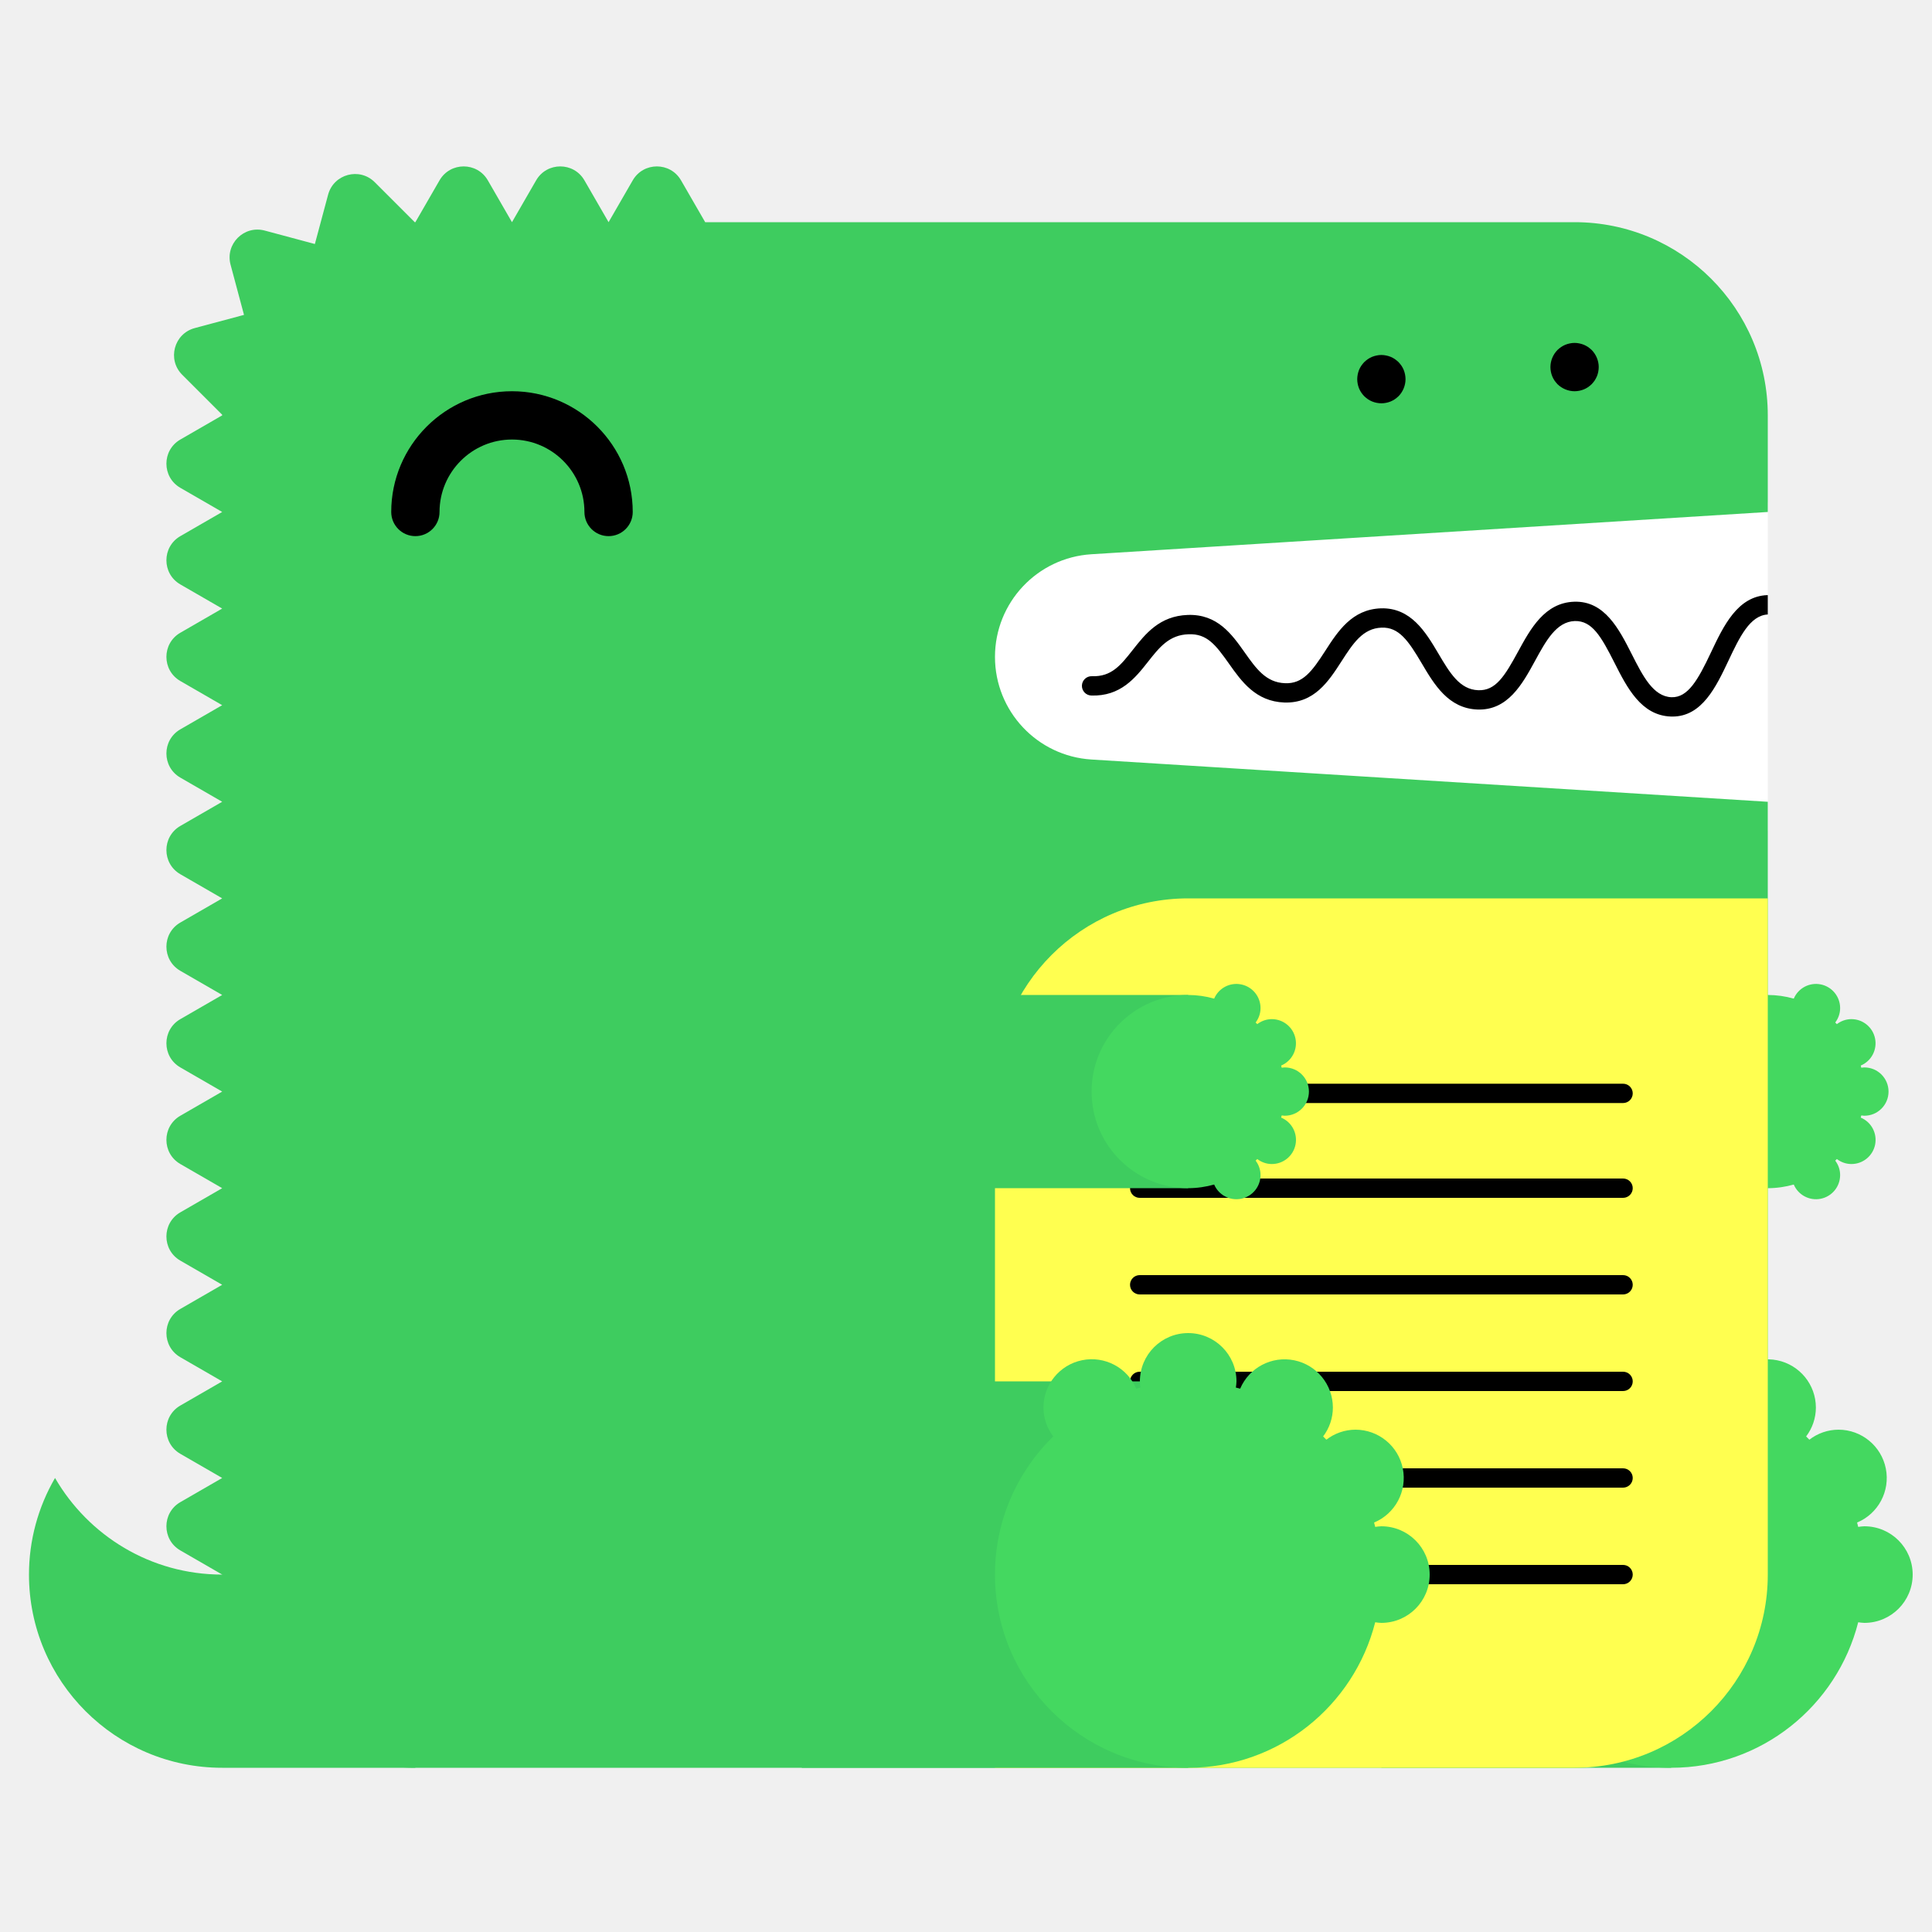
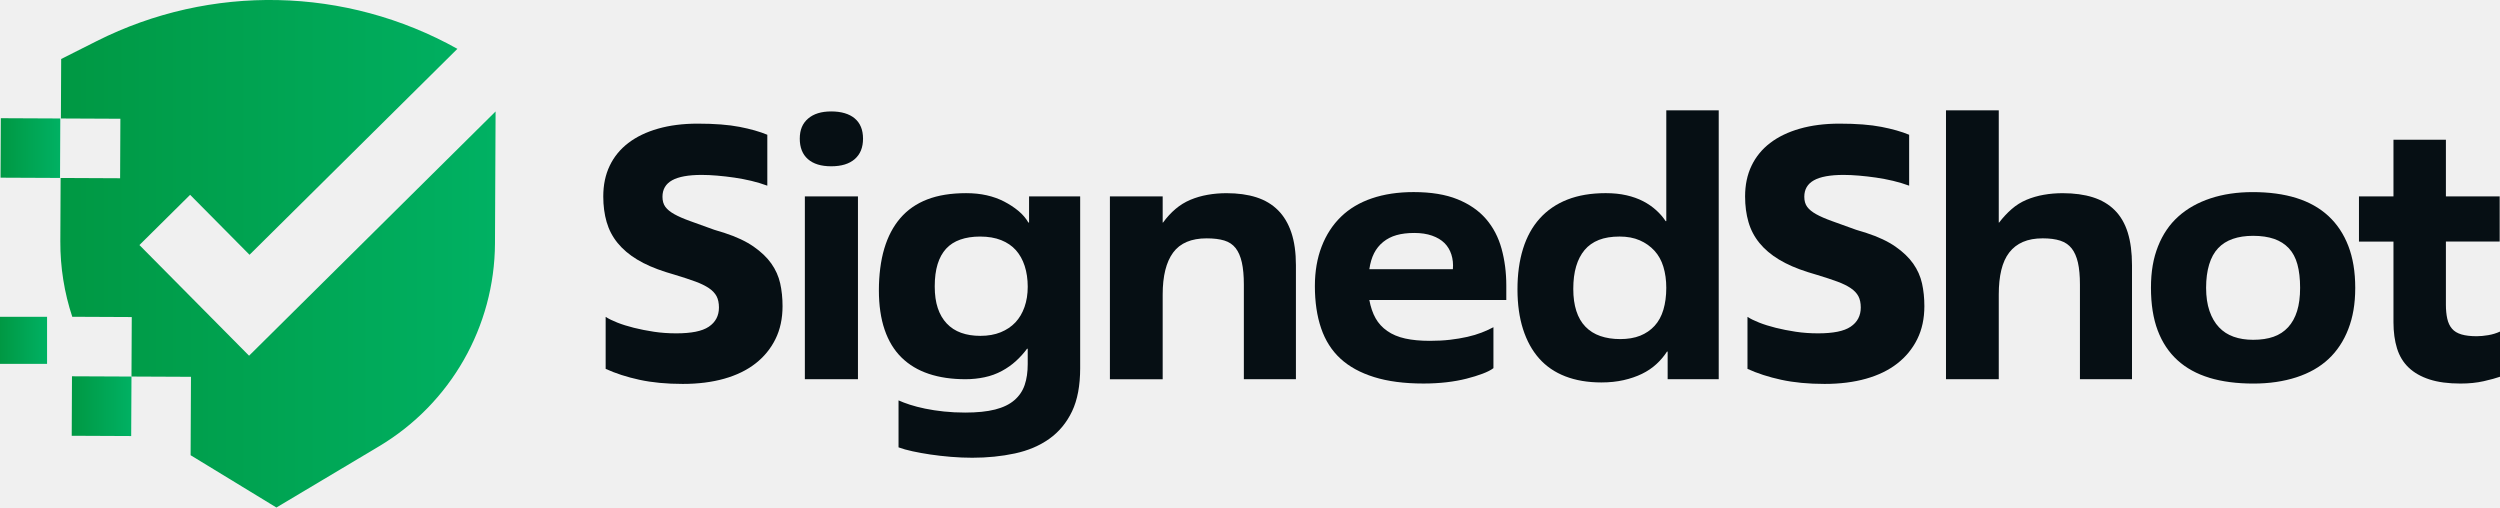
- <svg xmlns="http://www.w3.org/2000/svg" width="200" height="200" viewBox="0 0 200 200">
-   <g fill="none" fill-rule="evenodd">
-     <path fill="#FFF" d="M99 52h84v34H99z" />
-     <path d="M23 163c-7.398 0-13.843-4.027-17.303-10A19.886 19.886 0 0 0 3 163c0 11.046 8.954 20 20 20h20v-20H23z" fill="#3ECC5F" />
-     <path d="M112.98 57.376L183 53V43c0-11.046-8.954-20-20-20H73l-2.5-4.33c-1.112-1.925-3.889-1.925-5 0L63 23l-2.5-4.33c-1.111-1.925-3.889-1.925-5 0L53 23l-2.5-4.33c-1.111-1.925-3.889-1.925-5 0L43 23c-.022 0-.042.003-.065.003l-4.142-4.141c-1.57-1.571-4.252-.853-4.828 1.294l-1.369 5.104-5.192-1.392c-2.148-.575-4.111 1.389-3.535 3.536l1.39 5.193-5.102 1.367c-2.148.576-2.867 3.259-1.296 4.83l4.142 4.142c0 .021-.003.042-.003.064l-4.33 2.5c-1.925 1.111-1.925 3.889 0 5L23 53l-4.33 2.5c-1.925 1.111-1.925 3.889 0 5L23 63l-4.33 2.5c-1.925 1.111-1.925 3.889 0 5L23 73l-4.33 2.5c-1.925 1.111-1.925 3.889 0 5L23 83l-4.33 2.5c-1.925 1.111-1.925 3.889 0 5L23 93l-4.33 2.5c-1.925 1.111-1.925 3.889 0 5L23 103l-4.33 2.5c-1.925 1.111-1.925 3.889 0 5L23 113l-4.33 2.5c-1.925 1.111-1.925 3.889 0 5L23 123l-4.33 2.5c-1.925 1.111-1.925 3.889 0 5L23 133l-4.33 2.5c-1.925 1.111-1.925 3.889 0 5L23 143l-4.33 2.5c-1.925 1.111-1.925 3.889 0 5L23 153l-4.33 2.5c-1.925 1.111-1.925 3.889 0 5L23 163c0 11.046 8.954 20 20 20h120c11.046 0 20-8.954 20-20V83l-70.02-4.376A10.645 10.645 0 0 1 103 68c0-5.621 4.37-10.273 9.98-10.624" fill="#3ECC5F" />
-     <path fill="#3ECC5F" d="M143 183h30v-40h-30z" />
-     <path d="M193 158c-.219 0-.428.037-.639.064-.038-.15-.074-.301-.116-.451A5 5 0 0 0 190.32 148a4.96 4.96 0 0 0-3.016 1.036 26.531 26.531 0 0 0-.335-.336 4.955 4.955 0 0 0 1.011-2.987 5 5 0 0 0-9.599-1.959c-.148-.042-.297-.077-.445-.115.027-.211.064-.42.064-.639a5 5 0 0 0-5-5 5 5 0 0 0-5 5c0 .219.037.428.064.639-.148.038-.297.073-.445.115a4.998 4.998 0 0 0-9.599 1.959c0 1.125.384 2.151 1.011 2.987-3.717 3.632-6.031 8.693-6.031 14.3 0 11.046 8.954 20 20 20 9.339 0 17.16-6.41 19.361-15.064.211.027.42.064.639.064a5 5 0 0 0 5-5 5 5 0 0 0-5-5" fill="#44D860" />
-     <path fill="#3ECC5F" d="M153 123h30v-20h-30z" />
-     <path d="M193 115.5a2.5 2.5 0 1 0 0-5c-.109 0-.214.019-.319.032-.02-.075-.037-.15-.058-.225a2.501 2.501 0 0 0-.963-4.807c-.569 0-1.088.197-1.508.518a6.653 6.653 0 0 0-.168-.168c.314-.417.506-.931.506-1.494a2.5 2.5 0 0 0-4.8-.979A9.987 9.987 0 0 0 183 103c-5.522 0-10 4.478-10 10s4.478 10 10 10c.934 0 1.833-.138 2.69-.377a2.5 2.5 0 0 0 4.8-.979c0-.563-.192-1.077-.506-1.494.057-.055.113-.111.168-.168.42.321.939.518 1.508.518a2.5 2.5 0 0 0 .963-4.807c.021-.074.038-.15.058-.225.105.013.21.032.319.032" fill="#44D860" />
-     <path d="M63 55.5a2.5 2.5 0 0 1-2.5-2.5c0-4.136-3.364-7.5-7.5-7.5s-7.5 3.364-7.5 7.5a2.5 2.5 0 1 1-5 0c0-6.893 5.607-12.5 12.5-12.5S65.5 46.107 65.5 53a2.5 2.5 0 0 1-2.5 2.5" fill="#000" />
-     <path d="M103 183h60c11.046 0 20-8.954 20-20V93h-60c-11.046 0-20 8.954-20 20v70z" fill="#FFFF50" />
-     <path d="M168.02 124h-50.04a1 1 0 1 1 0-2h50.04a1 1 0 1 1 0 2m0 20h-50.04a1 1 0 1 1 0-2h50.04a1 1 0 1 1 0 2m0 20h-50.04a1 1 0 1 1 0-2h50.04a1 1 0 1 1 0 2m0-49.814h-50.04a1 1 0 1 1 0-2h50.04a1 1 0 1 1 0 2m0 19.814h-50.04a1 1 0 1 1 0-2h50.04a1 1 0 1 1 0 2m0 20h-50.04a1 1 0 1 1 0-2h50.04a1 1 0 1 1 0 2M183 61.611c-.012 0-.022-.006-.034-.005-3.09.105-4.552 3.196-5.842 5.923-1.346 2.85-2.387 4.703-4.093 4.647-1.889-.068-2.969-2.202-4.113-4.46-1.314-2.594-2.814-5.536-5.963-5.426-3.046.104-4.513 2.794-5.807 5.167-1.377 2.528-2.314 4.065-4.121 3.994-1.927-.07-2.951-1.805-4.136-3.813-1.321-2.236-2.848-4.75-5.936-4.664-2.994.103-4.465 2.385-5.763 4.4-1.373 2.13-2.335 3.428-4.165 3.351-1.973-.07-2.992-1.51-4.171-3.177-1.324-1.873-2.816-3.993-5.895-3.89-2.928.1-4.399 1.97-5.696 3.618-1.232 1.564-2.194 2.802-4.229 2.724a1 1 0 0 0-.072 2c3.017.101 4.545-1.8 5.872-3.487 1.177-1.496 2.193-2.787 4.193-2.855 1.926-.082 2.829 1.115 4.195 3.045 1.297 1.834 2.769 3.914 5.731 4.021 3.103.104 4.596-2.215 5.918-4.267 1.182-1.834 2.202-3.417 4.15-3.484 1.793-.067 2.769 1.35 4.145 3.681 1.297 2.197 2.766 4.686 5.787 4.796 3.125.108 4.634-2.62 5.949-5.035 1.139-2.088 2.214-4.06 4.119-4.126 1.793-.042 2.728 1.595 4.111 4.33 1.292 2.553 2.757 5.445 5.825 5.556l.169.003c3.064 0 4.518-3.075 5.805-5.794 1.139-2.41 2.217-4.68 4.067-4.773v-2z" fill="#000" />
-     <path fill="#3ECC5F" d="M83 183h40v-40H83z" />
-     <path d="M143 158c-.219 0-.428.037-.639.064-.038-.15-.074-.301-.116-.451A5 5 0 0 0 140.32 148a4.96 4.96 0 0 0-3.016 1.036 26.531 26.531 0 0 0-.335-.336 4.955 4.955 0 0 0 1.011-2.987 5 5 0 0 0-9.599-1.959c-.148-.042-.297-.077-.445-.115.027-.211.064-.42.064-.639a5 5 0 0 0-5-5 5 5 0 0 0-5 5c0 .219.037.428.064.639-.148.038-.297.073-.445.115a4.998 4.998 0 0 0-9.599 1.959c0 1.125.384 2.151 1.011 2.987-3.717 3.632-6.031 8.693-6.031 14.3 0 11.046 8.954 20 20 20 9.339 0 17.16-6.41 19.361-15.064.211.027.42.064.639.064a5 5 0 0 0 5-5 5 5 0 0 0-5-5" fill="#44D860" />
-     <path fill="#3ECC5F" d="M83 123h40v-20H83z" />
-     <path d="M133 115.5a2.5 2.5 0 1 0 0-5c-.109 0-.214.019-.319.032-.02-.075-.037-.15-.058-.225a2.501 2.501 0 0 0-.963-4.807c-.569 0-1.088.197-1.508.518a6.653 6.653 0 0 0-.168-.168c.314-.417.506-.931.506-1.494a2.5 2.5 0 0 0-4.8-.979A9.987 9.987 0 0 0 123 103c-5.522 0-10 4.478-10 10s4.478 10 10 10c.934 0 1.833-.138 2.69-.377a2.5 2.5 0 0 0 4.8-.979c0-.563-.192-1.077-.506-1.494.057-.055.113-.111.168-.168.42.321.939.518 1.508.518a2.5 2.5 0 0 0 .963-4.807c.021-.074.038-.15.058-.225.105.013.21.032.319.032" fill="#44D860" />
-     <path d="M143 41.75c-.16 0-.33-.02-.49-.05a2.52 2.52 0 0 1-.47-.14c-.15-.06-.29-.14-.431-.23-.13-.09-.259-.2-.38-.31-.109-.12-.219-.24-.309-.38s-.17-.28-.231-.43a2.619 2.619 0 0 1-.189-.96c0-.16.02-.33.05-.49.03-.16.08-.31.139-.47.061-.15.141-.29.231-.43.09-.13.2-.26.309-.38.121-.11.25-.22.38-.31.141-.09.281-.17.431-.23.149-.06.31-.11.47-.14.32-.07.65-.07.98 0 .159.03.32.08.47.14.149.06.29.14.43.23.13.09.259.2.38.31.11.12.22.25.31.38.09.14.17.28.23.43.06.16.11.31.14.47.029.16.05.33.05.49 0 .66-.271 1.31-.73 1.77-.121.11-.25.22-.38.31-.14.09-.281.17-.43.23a2.565 2.565 0 0 1-.96.19m20-1.25c-.66 0-1.3-.27-1.771-.73a3.802 3.802 0 0 1-.309-.38c-.09-.14-.17-.28-.231-.43a2.619 2.619 0 0 1-.189-.96c0-.66.27-1.3.729-1.77.121-.11.25-.22.38-.31.141-.09.281-.17.431-.23.149-.06.31-.11.47-.14.32-.07.66-.07.98 0 .159.03.32.08.47.14.149.06.29.14.43.23.13.09.259.2.38.31.459.47.73 1.11.73 1.77 0 .16-.021.33-.05.49-.03.16-.08.32-.14.47-.07.15-.14.29-.23.43-.09.13-.2.26-.31.38-.121.11-.25.22-.38.31-.14.09-.281.17-.43.23a2.565 2.565 0 0 1-.96.19" fill="#000" />
+ <svg xmlns="http://www.w3.org/2000/svg" xmlns:xlink="http://www.w3.org/1999/xlink" id="Layer_2" data-name="Layer 2" viewBox="0 0 1989.82 403.94">
+   <defs>
+     <style>
+       .cls-1 {
+         fill: #060f14;
+       }
+ 
+       .cls-2 {
+         fill: url(#linear-gradient-4);
+       }
+ 
+       .cls-3 {
+         fill: url(#linear-gradient-3);
+       }
+ 
+       .cls-4 {
+         fill: url(#linear-gradient-2);
+       }
+ 
+       .cls-5 {
+         fill: url(#linear-gradient);
+       }
+     </style>
+     <linearGradient id="linear-gradient" x1="57.08" y1="323.28" x2="104.65" y2="323.28" gradientUnits="userSpaceOnUse">
+       <stop offset="0" stop-color="#009843" />
+       <stop offset="1" stop-color="#00b163" />
+     </linearGradient>
+     <linearGradient id="linear-gradient-2" x1="48.01" y1="201.97" x2="394.45" y2="201.97" xlink:href="#linear-gradient" />
+     <linearGradient id="linear-gradient-3" x1=".45" y1="117.86" x2="48.01" y2="117.86" gradientTransform="translate(141.98 93.09) rotate(89.74)" xlink:href="#linear-gradient" />
+     <linearGradient id="linear-gradient-4" x1="0" y1="270.88" x2="37.46" y2="270.88" xlink:href="#linear-gradient" />
+   </defs>
+   <g id="Layer_1-2" data-name="Layer 1">
+     <g>
+       <g>
+         <polygon class="cls-5" points="57.29 299.5 57.08 346.84 104.42 347.06 104.65 299.71 57.29 299.5" />
+         <path class="cls-4" d="M394.45,88.72l-.48,104.96c-.3,66.25-35.28,127.52-92.19,161.5l-81.78,48.76-68.29-41.62.29-62.4-47.35-.22.22-47.35-47.35-.22c-6.32-19.1-9.6-39.36-9.5-60.05l.23-50.43,47.35.22.22-47.35-47.35-.22.22-47.35,28.32-14.26c90.78-45.7,198.31-43.38,287.04,6.18l-165.44,163.92-47.29-47.73-40.35,39.98,87.27,88.08,196.21-194.41Z" />
+         <rect class="cls-3" x=".56" y="94.19" width="47.34" height="47.34" transform="translate(-93.75 141.55) rotate(-89.74)" />
+         <rect class="cls-2" y="252.15" width="37.46" height="37.46" />
+       </g>
+       <path class="cls-1" d="M482.05,252.19c2.33,1.52,5.43,3.04,9.29,4.57,3.86,1.53,8.25,2.9,13.19,4.14,4.94,1.24,10.23,2.28,15.88,3.14,5.65.86,11.62,1.28,17.9,1.28,5.92,0,11.04-.43,15.34-1.28,4.31-.86,7.81-2.18,10.5-3.99,2.69-1.81,4.71-3.99,6.06-6.56,1.35-2.57,2.02-5.47,2.02-8.7,0-3.61-.63-6.61-1.88-8.99-1.26-2.38-3.28-4.52-6.06-6.42-2.79-1.9-6.37-3.66-10.77-5.28-4.4-1.61-9.74-3.38-16.02-5.28l-7.54-2.28c-8.98-2.85-16.6-6.18-22.88-9.99-6.28-3.8-11.44-8.18-15.48-13.13-4.04-4.94-6.96-10.51-8.75-16.69-1.8-6.18-2.69-12.98-2.69-20.4,0-9.13,1.7-17.26,5.12-24.4,3.41-7.13,8.34-13.17,14.81-18.12,6.46-4.94,14.36-8.75,23.69-11.41,9.33-2.66,19.83-3.99,31.5-3.99,13.46,0,24.59.86,33.38,2.57,8.79,1.71,16.15,3.81,22.07,6.28v40.52c-4.13-1.52-8.39-2.8-12.79-3.85-4.4-1.04-8.88-1.9-13.46-2.57-4.58-.66-9.11-1.19-13.59-1.57-4.49-.38-8.61-.57-12.38-.57-10.59,0-18.44,1.43-23.56,4.28-5.11,2.85-7.67,7.23-7.67,13.13,0,3.24.76,5.9,2.29,7.99,1.52,2.1,3.9,4.04,7.13,5.85,3.23,1.81,7.49,3.66,12.79,5.56,5.29,1.9,11.62,4.19,18.98,6.85l8.35,2.57c9.33,3.04,17,6.66,23.02,10.84,6.01,4.19,10.72,8.7,14.13,13.55,3.41,4.85,5.74,10.09,7,15.69,1.25,5.61,1.88,11.66,1.88,18.12,0,9.89-1.88,18.65-5.65,26.25-3.77,7.61-9.06,14.08-15.88,19.4-6.82,5.33-15.12,9.37-24.9,12.13-9.78,2.76-20.77,4.14-32.98,4.14-12.92,0-24.41-1.1-34.46-3.28-10.05-2.18-19.02-5.09-26.92-8.7v-41.38Z" />
+       <path class="cls-1" d="M680.31,126.64c-4.4,3.81-10.63,5.71-18.71,5.71s-14.27-1.9-18.58-5.71c-4.31-3.8-6.46-9.22-6.46-16.26s2.19-12.17,6.6-15.98c4.4-3.8,10.54-5.71,18.44-5.71s14.31,1.85,18.71,5.56c4.4,3.71,6.6,9.09,6.6,16.12s-2.2,12.46-6.6,16.26ZM682.87,301.84h-42.26v-145.53h42.26v145.53Z" />
+       <path class="cls-1" d="M819.09,156.31h40.65v136.68c0,13.88-2.15,25.35-6.46,34.39-4.31,9.03-10.32,16.31-18.04,21.83-7.72,5.52-16.87,9.42-27.46,11.7-10.59,2.28-21.9,3.42-33.92,3.42-5.56,0-11.22-.24-16.96-.71-5.75-.48-11.17-1.1-16.29-1.85-5.11-.76-9.87-1.62-14.27-2.57-4.4-.95-8.12-2-11.17-3.14v-37.38c2.51,1.14,5.52,2.28,9.02,3.42,3.5,1.14,7.54,2.19,12.11,3.14,4.58.95,9.56,1.71,14.94,2.28,5.38.57,11.04.86,16.96.86,9.51,0,17.45-.81,23.82-2.43,6.37-1.62,11.48-4.09,15.34-7.42,3.86-3.33,6.6-7.37,8.21-12.13,1.62-4.75,2.42-10.27,2.42-16.55v-12.27h-.54c-2.51,3.42-5.43,6.66-8.75,9.7-3.32,3.05-7.09,5.71-11.31,7.99-4.22,2.28-8.8,3.95-13.73,4.99-4.94,1.05-10.01,1.57-15.21,1.57-10.95,0-20.69-1.43-29.21-4.28-8.53-2.85-15.75-7.18-21.67-12.98-5.92-5.8-10.41-13.17-13.46-22.12-3.05-8.94-4.58-19.4-4.58-31.39s1.43-23.64,4.31-33.24c2.87-9.6,7.13-17.69,12.79-24.25,5.65-6.56,12.79-11.51,21.4-14.84,8.61-3.33,18.93-4.99,30.96-4.99,5.92,0,11.39.57,16.42,1.71,5.02,1.14,9.65,2.81,13.86,4.99,4.21,2.19,7.98,4.66,11.31,7.42,3.32,2.76,5.96,5.85,7.94,9.27h.54v-20.83ZM764.31,190.7c-4.58,1.62-8.35,4.04-11.31,7.28-2.96,3.24-5.21,7.33-6.73,12.27-1.53,4.95-2.29,10.84-2.29,17.69s.81,12.41,2.42,17.26c1.61,4.85,3.99,8.94,7.13,12.27,3.14,3.33,6.95,5.81,11.44,7.42,4.48,1.62,9.6,2.43,15.34,2.43,6.1,0,11.48-.95,16.15-2.85,4.66-1.9,8.57-4.52,11.71-7.85,3.14-3.33,5.56-7.42,7.27-12.27,1.7-4.85,2.56-10.22,2.56-16.12s-.81-11.6-2.42-16.55c-1.61-4.94-3.95-9.13-7-12.56-3.05-3.42-6.96-6.09-11.71-7.99-4.76-1.9-10.36-2.85-16.82-2.85-5.92,0-11.17.81-15.75,2.43Z" />
+       <path class="cls-1" d="M1031.48,301.84h-41.46v-75.33c0-7.04-.54-12.93-1.61-17.69-1.08-4.75-2.74-8.56-4.98-11.41-2.25-2.85-5.25-4.85-9.02-5.99-3.77-1.14-8.44-1.71-14-1.71-12.21,0-21.09,3.76-26.65,11.27-5.57,7.52-8.35,18.69-8.35,33.53v67.34h-42v-145.53h42v20.83h.27c3.05-4.18,6.37-7.8,9.96-10.84,3.59-3.04,7.54-5.47,11.84-7.28,4.31-1.81,8.88-3.14,13.73-3.99,4.84-.86,9.87-1.28,15.07-1.28,8.97,0,16.87,1.1,23.69,3.28,6.82,2.19,12.56,5.61,17.23,10.27,4.66,4.66,8.21,10.61,10.63,17.83,2.42,7.23,3.63,15.89,3.63,25.97v90.74Z" />
+       <path class="cls-1" d="M1188.69,293c-1.98,1.53-4.84,3-8.61,4.42-3.77,1.43-8.08,2.76-12.92,3.99-4.84,1.23-10.14,2.18-15.88,2.85-5.75.66-11.84,1-18.31,1-15.26,0-28.36-1.71-39.3-5.14-10.95-3.42-19.88-8.32-26.79-14.7-6.91-6.37-12.03-14.41-15.35-24.11-3.32-9.7-4.98-20.92-4.98-33.67,0-11.6,1.79-22.07,5.38-31.39,3.59-9.32,8.7-17.21,15.34-23.68,6.64-6.46,14.85-11.37,24.63-14.7,9.78-3.33,20.86-4.99,33.25-4.99,13.82,0,25.44,1.9,34.86,5.71,9.42,3.81,17,9.04,22.75,15.69,5.74,6.66,9.87,14.55,12.38,23.68,2.51,9.13,3.77,18.93,3.77,29.39v11.41h-109.03c1.08,5.71,2.73,10.56,4.98,14.55,2.24,3.99,5.34,7.37,9.29,10.13,3.95,2.76,8.7,4.76,14.27,5.99,5.56,1.24,12.11,1.85,19.65,1.85,5.92,0,11.31-.29,16.15-.86,4.84-.57,9.38-1.33,13.59-2.28,4.21-.95,8.03-2.09,11.44-3.42,3.41-1.33,6.55-2.76,9.42-4.28v32.53ZM1156.39,214.24c.36-4.18-.05-8.08-1.21-11.7-1.17-3.61-3.01-6.66-5.52-9.13-2.52-2.47-5.79-4.42-9.83-5.85-4.04-1.43-8.75-2.14-14.13-2.14s-10.1.57-14.13,1.71c-4.04,1.14-7.58,2.95-10.63,5.42-3.05,2.47-5.48,5.47-7.27,8.99-1.8,3.52-3.05,7.75-3.77,12.7h66.49Z" />
+       <path class="cls-1" d="M1326.25,87.83h41.73v214.01h-40.65v-21.97h-.54c-2.33,3.62-5.16,6.95-8.48,9.99-3.32,3.04-7.13,5.61-11.44,7.7-4.31,2.1-9.15,3.76-14.54,4.99-5.38,1.23-11.31,1.85-17.77,1.85-10.77,0-20.32-1.62-28.67-4.85-8.35-3.23-15.3-7.99-20.86-14.27-5.57-6.28-9.83-14.03-12.79-23.26-2.96-9.23-4.44-19.83-4.44-31.82s1.48-22.73,4.44-32.24c2.96-9.51,7.4-17.55,13.33-24.11,5.92-6.56,13.23-11.56,21.94-14.98,8.7-3.42,18.89-5.14,30.55-5.14,6.1,0,11.62.57,16.56,1.71,4.94,1.14,9.33,2.71,13.19,4.71,3.86,2,7.31,4.38,10.36,7.13,3.05,2.76,5.56,5.66,7.54,8.7h.54v-88.17ZM1272.55,190.98c-4.58,1.81-8.35,4.47-11.31,7.99-2.96,3.52-5.21,7.85-6.73,12.98-1.53,5.14-2.29,11.13-2.29,17.98s.81,12.51,2.42,17.55c1.61,5.04,4.04,9.23,7.27,12.56,3.23,3.33,7.18,5.81,11.84,7.42,4.67,1.62,9.96,2.43,15.88,2.43s11.39-.9,15.88-2.71c4.48-1.81,8.3-4.42,11.44-7.85,3.14-3.42,5.47-7.7,7-12.84,1.52-5.14,2.29-10.94,2.29-17.41,0-6.09-.77-11.65-2.29-16.69-1.53-5.04-3.9-9.32-7.13-12.84-3.23-3.52-7.13-6.28-11.71-8.28-4.58-2-9.92-3-16.02-3-6.46,0-11.98.9-16.56,2.71Z" />
+       <path class="cls-1" d="M1390.86,252.19c2.33,1.52,5.43,3.04,9.29,4.57,3.86,1.53,8.25,2.9,13.19,4.14,4.94,1.24,10.23,2.28,15.88,3.14,5.65.86,11.62,1.28,17.9,1.28,5.92,0,11.04-.43,15.34-1.28,4.31-.86,7.81-2.18,10.5-3.99,2.69-1.81,4.71-3.99,6.06-6.56,1.35-2.57,2.02-5.47,2.02-8.7,0-3.61-.63-6.61-1.88-8.99-1.26-2.38-3.28-4.52-6.06-6.42-2.79-1.9-6.37-3.66-10.77-5.28-4.4-1.61-9.74-3.38-16.02-5.28l-7.54-2.28c-8.98-2.85-16.6-6.18-22.88-9.99-6.28-3.8-11.44-8.18-15.48-13.13-4.04-4.94-6.96-10.51-8.75-16.69-1.8-6.18-2.69-12.98-2.69-20.4,0-9.13,1.7-17.26,5.12-24.4,3.41-7.13,8.34-13.17,14.81-18.12,6.46-4.94,14.36-8.75,23.69-11.41,9.33-2.66,19.83-3.99,31.5-3.99,13.46,0,24.59.86,33.38,2.57,8.79,1.71,16.15,3.81,22.07,6.28v40.52c-4.13-1.52-8.39-2.8-12.79-3.85-4.4-1.04-8.88-1.9-13.46-2.57-4.58-.66-9.11-1.19-13.59-1.57-4.49-.38-8.61-.57-12.38-.57-10.59,0-18.44,1.43-23.56,4.28-5.11,2.85-7.67,7.23-7.67,13.13,0,3.24.76,5.9,2.29,7.99,1.52,2.1,3.9,4.04,7.13,5.85,3.23,1.81,7.49,3.66,12.79,5.56,5.29,1.9,11.62,4.19,18.98,6.85l8.35,2.57c9.33,3.04,17,6.66,23.02,10.84,6.01,4.19,10.72,8.7,14.13,13.55,3.41,4.85,5.74,10.09,7,15.69,1.25,5.61,1.88,11.66,1.88,18.12,0,9.89-1.88,18.65-5.65,26.25-3.77,7.61-9.06,14.08-15.88,19.4-6.82,5.33-15.12,9.37-24.9,12.13-9.78,2.76-20.77,4.14-32.98,4.14-12.92,0-24.41-1.1-34.46-3.28-10.05-2.18-19.02-5.09-26.92-8.7v-41.38Z" />
+       <path class="cls-1" d="M1696.94,301.84h-41.46v-75.33c0-7.04-.54-12.89-1.61-17.55-1.08-4.66-2.74-8.42-4.98-11.27-2.25-2.85-5.25-4.9-9.02-6.14-3.77-1.23-8.44-1.85-14-1.85-6.1,0-11.35.95-15.75,2.85-4.4,1.9-8.03,4.71-10.9,8.42-2.87,3.71-4.98,8.37-6.33,13.98-1.35,5.61-2.02,12.13-2.02,19.55v67.34h-42V87.83h42v89.32h.27c3.05-3.99,6.37-7.56,9.96-10.7,3.59-3.14,7.54-5.61,11.84-7.42,4.31-1.81,8.88-3.14,13.73-3.99,4.84-.86,9.87-1.28,15.07-1.28,9.15,0,17.18,1.1,24.09,3.28,6.91,2.19,12.69,5.61,17.36,10.27,4.66,4.66,8.12,10.61,10.36,17.83,2.24,7.23,3.37,15.89,3.37,25.97v90.74Z" />
+       <path class="cls-1" d="M1758.58,300.7c-10.05-3.04-18.53-7.7-25.44-13.98-6.91-6.28-12.16-14.17-15.75-23.68-3.59-9.51-5.38-20.83-5.38-33.96s1.88-23.59,5.65-33.1c3.77-9.51,9.15-17.41,16.15-23.68,7-6.28,15.52-11.08,25.57-14.41,10.05-3.33,21.27-4.99,33.65-4.99,13.1,0,24.67,1.57,34.73,4.71,10.05,3.14,18.53,7.9,25.44,14.27,6.91,6.38,12.2,14.32,15.88,23.83,3.68,9.52,5.52,20.64,5.52,33.39s-1.84,23.31-5.52,32.82c-3.68,9.51-8.93,17.46-15.75,23.83-6.82,6.38-15.35,11.23-25.57,14.55-10.23,3.33-21.63,4.99-34.19,4.99-13.28,0-24.95-1.53-35-4.57ZM1809.59,268.03c4.58-1.61,8.43-4.14,11.58-7.56,3.14-3.42,5.52-7.7,7.13-12.84,1.61-5.14,2.42-11.32,2.42-18.55s-.72-13.46-2.15-18.69c-1.44-5.23-3.73-9.51-6.86-12.84-3.14-3.33-7.04-5.8-11.71-7.42-4.67-1.61-10.23-2.43-16.69-2.43-6.1,0-11.49.81-16.15,2.43-4.67,1.62-8.57,4.09-11.71,7.42-3.14,3.33-5.52,7.66-7.13,12.98-1.61,5.33-2.42,11.51-2.42,18.55s.9,13.18,2.69,18.41c1.79,5.23,4.31,9.56,7.54,12.98,3.23,3.42,7.13,5.95,11.71,7.56,4.58,1.62,9.73,2.43,15.48,2.43,6.28,0,11.71-.81,16.29-2.43Z" />
+       <path class="cls-1" d="M1989.56,192.27h-42.8v50.22c0,4.19.36,7.9,1.08,11.13.72,3.24,1.97,5.9,3.77,7.99,1.79,2.1,4.31,3.62,7.54,4.57,3.23.95,7.27,1.43,12.11,1.43,2.87,0,5.96-.29,9.29-.86,3.32-.57,6.41-1.52,9.29-2.85v35.95c-3.23,1.14-7.58,2.33-13.06,3.57-5.48,1.24-11.62,1.86-18.44,1.86-9.69,0-17.9-1.1-24.63-3.28-6.73-2.18-12.25-5.32-16.56-9.42-4.31-4.09-7.4-9.18-9.29-15.27-1.88-6.09-2.83-13.03-2.83-20.83v-64.2h-27.46v-35.95h27.46v-45.09h41.73v45.09h42.8v35.95Z" />
+     </g>
  </g>
</svg>
